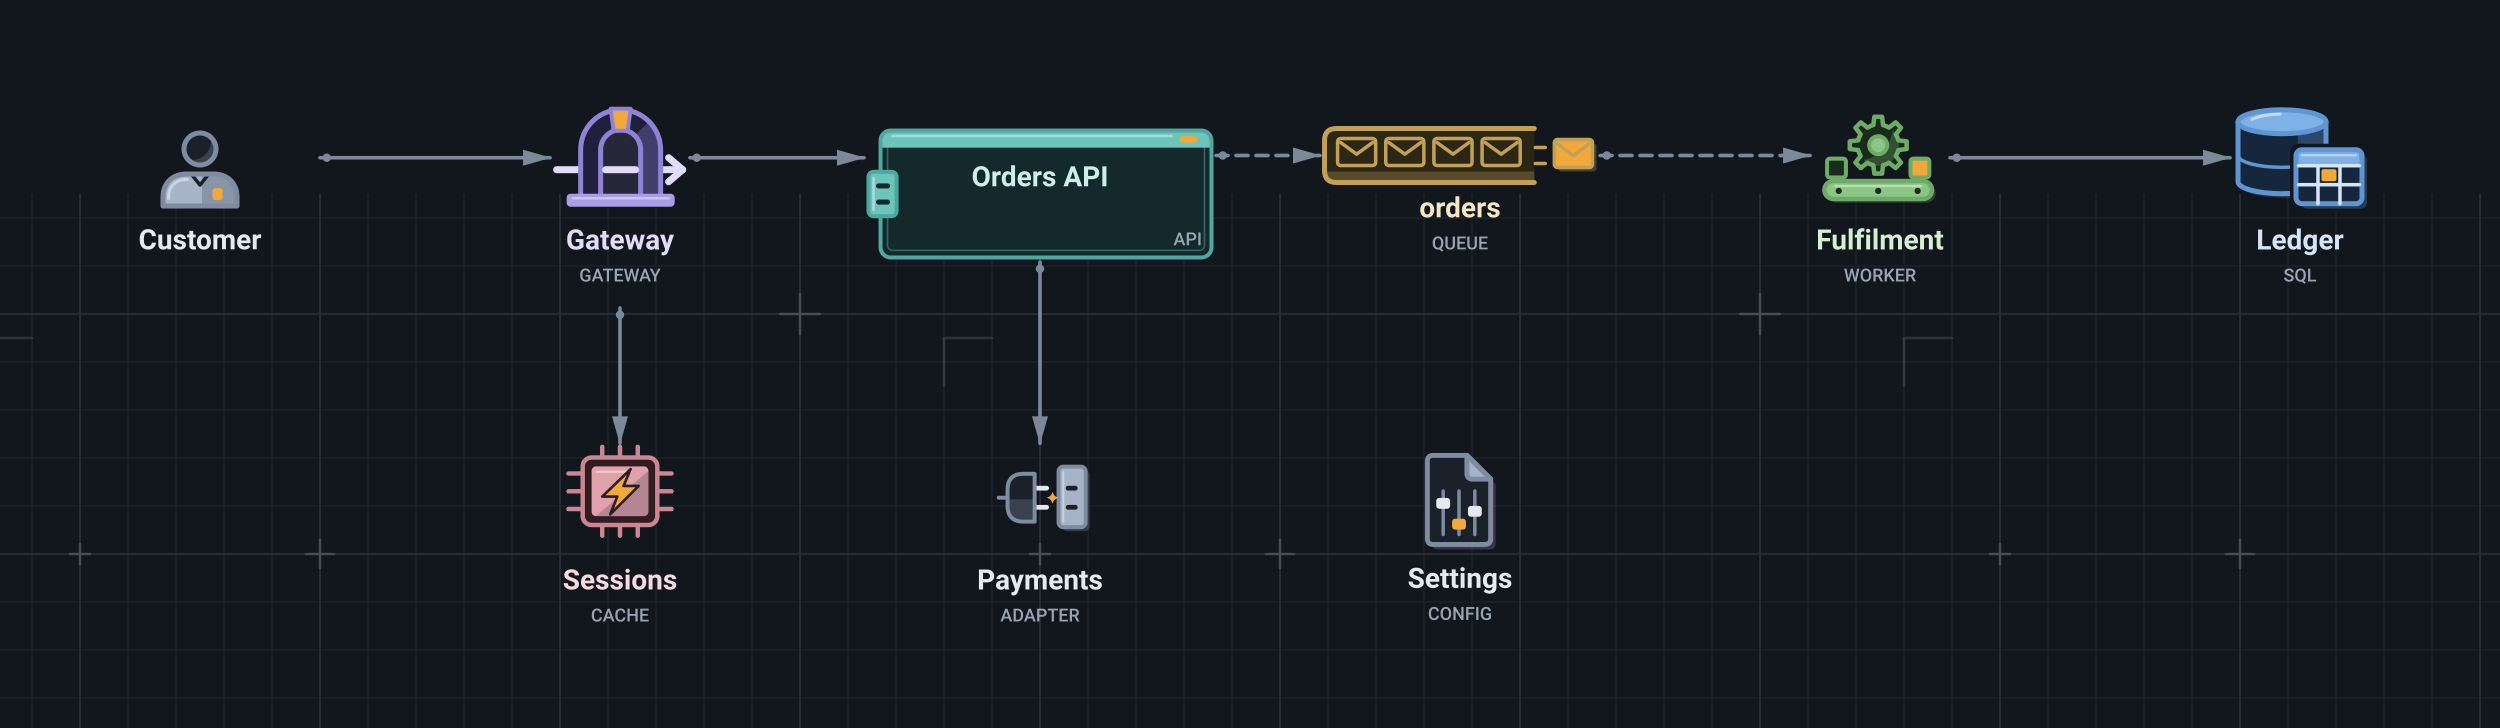
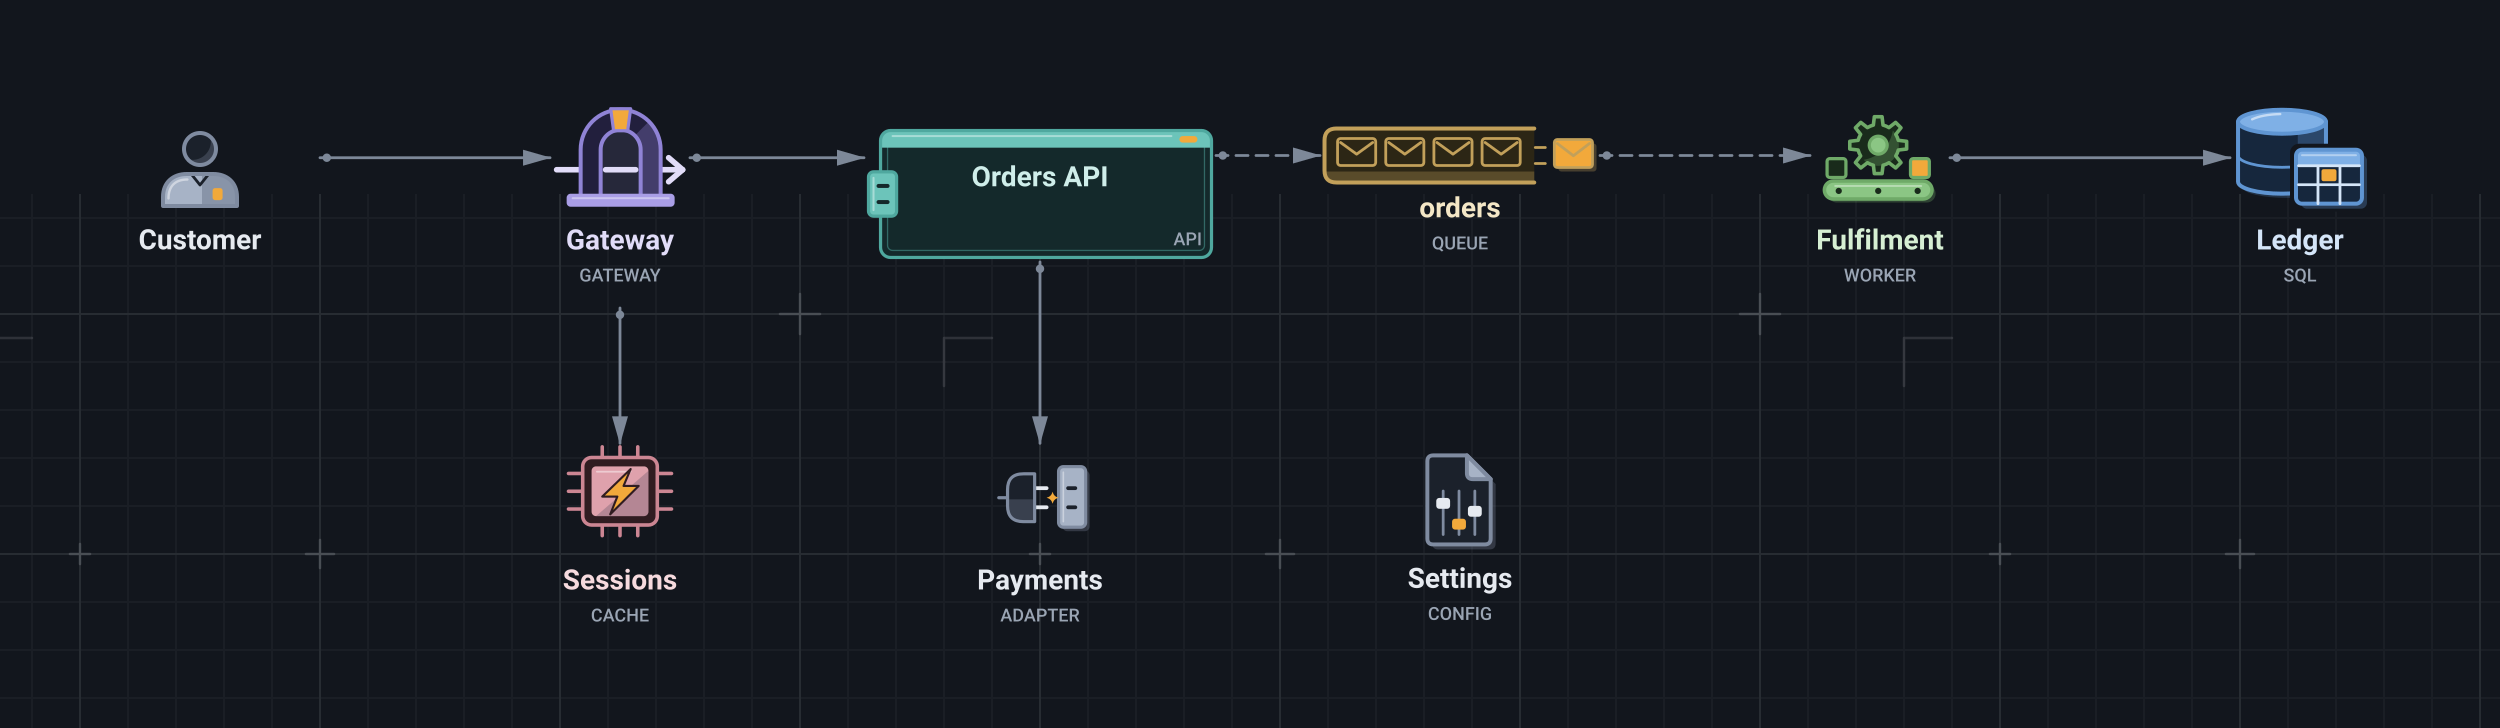
<svg xmlns="http://www.w3.org/2000/svg" width="1250" height="364" viewBox="0 0 1250 364">
  <defs>
    <filter id="export-pack-sample-dc-shadow" x="-25%" y="-30%" width="150%" height="170%">
      <feGaussianBlur in="SourceAlpha" stdDeviation="3" result="blur" />
      <feOffset in="blur" dx="0" dy="2" result="offset" />
      <feFlood flood-color="rgba(0, 0, 0, 0.45)" flood-opacity="1" result="color" />
      <feComposite in="color" in2="offset" operator="in" result="shadow" />
      <feMerge>
        <feMergeNode in="shadow" />
        <feMergeNode in="SourceGraphic" />
      </feMerge>
    </filter>
    <marker id="export-pack-sample-dc-arrow-7d8898" viewBox="-0.7 -0.7 15.4 9.4" refX="13.5" refY="4" markerWidth="15.4" markerHeight="9.4" markerUnits="userSpaceOnUse" orient="auto-start-reverse">
      <path d="M14 4 L0 0 L0 8 Z" fill="#7d8898" stroke-linejoin="round" stroke-linecap="round" />
    </marker>
    <marker id="export-pack-sample-dc-arrow-7d8898-open" viewBox="-0.7 -0.7 15.4 9.4" refX="13.5" refY="4" markerWidth="15.4" markerHeight="9.4" markerUnits="userSpaceOnUse" orient="auto-start-reverse">
      <path d="M0 0 L14 4 L0 8" fill="none" stroke="#7d8898" stroke-width="1.4" stroke-linejoin="round" stroke-linecap="round" />
    </marker>
    <marker id="export-pack-sample-dc-origin-7d8898" viewBox="-6 -2.6 6.5 5.2" refX="0" refY="0" markerWidth="6.5" markerHeight="5.2" markerUnits="userSpaceOnUse" orient="auto-start-reverse">
      <circle cx="-3.4" cy="0" r="2.1" fill="#7d8898" />
    </marker>
    <pattern id="export-pack-sample-dc-backdrop" x="100" y="97" width="480" height="480" patternUnits="userSpaceOnUse">
      <g opacity="1" stroke-linejoin="round">
        <path d="M12 0L12 480M0 12L480 12M36 0L36 480M0 36L480 36M60 0L60 480M0 60L480 60M84 0L84 480M0 84L480 84M108 0L108 480M0 108L480 108M132 0L132 480M0 132L480 132M156 0L156 480M0 156L480 156M180 0L180 480M0 180L480 180M204 0L204 480M0 204L480 204M228 0L228 480M0 228L480 228M252 0L252 480M0 252L480 252M276 0L276 480M0 276L480 276M300 0L300 480M0 300L480 300M324 0L324 480M0 324L480 324M348 0L348 480M0 348L480 348M372 0L372 480M0 372L480 372M396 0L396 480M0 396L480 396M420 0L420 480M0 420L480 420M444 0L444 480M0 444L480 444M468 0L468 480M0 468L480 468" fill="none" opacity="0.04" stroke="#e6eaf0" stroke-width="1" stroke-linecap="round" stroke-linejoin="round" />
        <path d="M60 0L60 480M0 60L480 60M180 0L180 480M0 180L480 180M300 0L300 480M0 300L480 300M420 0L420 480M0 420L480 420" fill="none" opacity="0.07" stroke="#e6eaf0" stroke-width="1" stroke-linecap="round" stroke-linejoin="round" />
        <path d="M53 180L67 180M60 173L60 187M290 60L310 60M300 50L300 70M414 300L426 300M420 294L420 306M171 420L189 420M180 411L180 429M415 180L425 180M420 175L420 185" fill="none" opacity="0.18" stroke="#e6eaf0" stroke-width="1.25" stroke-linecap="round" stroke-linejoin="round" />
        <path d="M292 300C292 304.42 295.58 308 300 308C304.42 308 308 304.42 308 300C308 295.58 304.42 292 300 292C295.58 292 292 295.58 292 300Z" fill="none" opacity="0.16" stroke="#e6eaf0" stroke-width="1.25" stroke-linecap="round" stroke-linejoin="round" />
        <path d="M286 300L314 300M300 286L300 314" fill="none" opacity="0.16" stroke="#e6eaf0" stroke-width="1.25" stroke-linecap="round" stroke-linejoin="round" />
        <path d="M84 300L156 300M84 295L84 305M156 295L156 305M372 96L372 72L396 72" fill="none" opacity="0.13" stroke="#e6eaf0" stroke-width="1.25" stroke-linecap="round" stroke-linejoin="round" />
      </g>
    </pattern>
  </defs>
  <rect x="0" y="0" width="1250" height="364" fill="#12161d" />
  <rect x="0" y="0" width="1250" height="364" fill="url(#export-pack-sample-dc-backdrop)" />
  <g transform="translate(100 97)">
-     <path d="M60 -18.136L80 -18.136L117.511 -18.136L155.023 -18.136L175.023 -18.136" fill="none" marker-end="url(#export-pack-sample-dc-arrow-7d8898)" marker-start="url(#export-pack-sample-dc-origin-7d8898)" stroke="#7d8898" stroke-width="1.8" stroke-linecap="round" stroke-linejoin="round" />
-     <path d="M244.977 -18.136L264.977 -18.136L288.489 -18.136L312 -18.136L332 -18.136" fill="none" marker-end="url(#export-pack-sample-dc-arrow-7d8898)" marker-start="url(#export-pack-sample-dc-origin-7d8898)" stroke="#7d8898" stroke-width="1.8" stroke-linecap="round" stroke-linejoin="round" />
-     <path d="M508 -19.25L528 -19.25L534 -19.25L540 -19.25L560 -19.25" fill="none" marker-end="url(#export-pack-sample-dc-arrow-7d8898)" marker-start="url(#export-pack-sample-dc-origin-7d8898)" stroke="#7d8898" stroke-width="1.8" stroke-dasharray="6 4" stroke-linecap="round" stroke-linejoin="round" />
-     <path d="M700 -19.25L720 -19.25L752.511 -19.25L785.023 -19.25L805.023 -19.25" fill="none" marker-end="url(#export-pack-sample-dc-arrow-7d8898)" marker-start="url(#export-pack-sample-dc-origin-7d8898)" stroke="#7d8898" stroke-width="1.8" stroke-dasharray="6 4" stroke-linecap="round" stroke-linejoin="round" />
-     <path d="M874.977 -18.136L894.977 -18.136L945 -18.136L995.023 -18.136L1015.023 -18.136" fill="none" marker-end="url(#export-pack-sample-dc-arrow-7d8898)" marker-start="url(#export-pack-sample-dc-origin-7d8898)" stroke="#7d8898" stroke-width="1.8" stroke-linecap="round" stroke-linejoin="round" />
-     <path d="M210 57L210 77L210 90.83L210 104.659L210 124.659" fill="none" marker-end="url(#export-pack-sample-dc-arrow-7d8898)" marker-start="url(#export-pack-sample-dc-origin-7d8898)" stroke="#7d8898" stroke-width="1.8" stroke-linecap="round" stroke-linejoin="round" />
-     <path d="M420 34L420 54L420 79.33L420 104.659L420 124.659" fill="none" marker-end="url(#export-pack-sample-dc-arrow-7d8898)" marker-start="url(#export-pack-sample-dc-origin-7d8898)" stroke="#7d8898" stroke-width="1.8" stroke-linecap="round" stroke-linejoin="round" />
+     <path d="M60 -18.136L80 -18.136L117.511 -18.136L155.023 -18.136L175.023 -18.136" fill="none" marker-end="url(#export-pack-sample-dc-arrow-7d8898)" marker-start="url(#export-pack-sample-dc-origin-7d8898)" stroke="#7d8898" stroke-width="1.4" stroke-linecap="round" stroke-linejoin="round" />
+     <path d="M244.977 -18.136L264.977 -18.136L288.489 -18.136L312 -18.136L332 -18.136" fill="none" marker-end="url(#export-pack-sample-dc-arrow-7d8898)" marker-start="url(#export-pack-sample-dc-origin-7d8898)" stroke="#7d8898" stroke-width="1.4" stroke-linecap="round" stroke-linejoin="round" />
+     <path d="M508 -19.25L528 -19.25L534 -19.25L540 -19.25L560 -19.25" fill="none" marker-end="url(#export-pack-sample-dc-arrow-7d8898)" marker-start="url(#export-pack-sample-dc-origin-7d8898)" stroke="#7d8898" stroke-width="1.4" stroke-dasharray="6 4" stroke-linecap="round" stroke-linejoin="round" />
+     <path d="M700 -19.25L720 -19.25L752.511 -19.25L785.023 -19.25L805.023 -19.25" fill="none" marker-end="url(#export-pack-sample-dc-arrow-7d8898)" marker-start="url(#export-pack-sample-dc-origin-7d8898)" stroke="#7d8898" stroke-width="1.4" stroke-dasharray="6 4" stroke-linecap="round" stroke-linejoin="round" />
+     <path d="M874.977 -18.136L894.977 -18.136L945 -18.136L995.023 -18.136L1015.023 -18.136" fill="none" marker-end="url(#export-pack-sample-dc-arrow-7d8898)" marker-start="url(#export-pack-sample-dc-origin-7d8898)" stroke="#7d8898" stroke-width="1.4" stroke-linecap="round" stroke-linejoin="round" />
+     <path d="M210 57L210 77L210 90.83L210 104.659L210 124.659" fill="none" marker-end="url(#export-pack-sample-dc-arrow-7d8898)" marker-start="url(#export-pack-sample-dc-origin-7d8898)" stroke="#7d8898" stroke-width="1.4" stroke-linecap="round" stroke-linejoin="round" />
+     <path d="M420 34L420 54L420 79.33L420 104.659L420 124.659" fill="none" marker-end="url(#export-pack-sample-dc-arrow-7d8898)" marker-start="url(#export-pack-sample-dc-origin-7d8898)" stroke="#7d8898" stroke-width="1.4" stroke-linecap="round" stroke-linejoin="round" />
    <g transform="translate(-60 -46)">
      <path d="M41.5 52L41.5 47.47C41.5 40.07 46.68 36 53.34 36L66.66 36C73.32 36 78.5 40.07 78.5 47.47L78.5 52Z" fill="#a7b3c6" stroke="none" />
      <path d="M61 36L66.66 36C73.32 36 78.5 40.07 78.5 47.47L78.5 52L61 52Z" fill="#0b1930" opacity="0.2" stroke="none" />
-       <path d="M44.25 48.2C44.25 42.3 47.4 38.75 53.7 38.75" fill="none" opacity="0.45" stroke="#ffffff" stroke-width="1.5" stroke-linecap="round" stroke-linejoin="round" />
-       <path d="M56 36.5L60 41.5L64 36.5" fill="none" stroke="#1b212b" stroke-width="1.75" stroke-linecap="round" stroke-linejoin="round" />
+       <path d="M44.25 48.2C44.25 42.3 47.4 38.75 53.7 38.75" fill="none" opacity="0.45" stroke="#ffffff" stroke-width="1.2" stroke-linecap="round" stroke-linejoin="round" />
+       <path d="M56 36.5L60 41.5L64 36.5" fill="none" stroke="#1b212b" stroke-width="1.4" stroke-linecap="round" stroke-linejoin="round" />
      <path d="M67.55 43.05L70.05 43.05C70.74 43.05 71.3 43.61 71.3 44.3L71.3 47.8C71.3 48.49 70.74 49.05 70.05 49.05L67.55 49.05C66.86 49.05 66.3 48.49 66.3 47.8L66.3 44.3C66.3 43.61 66.86 43.05 67.55 43.05Z" fill="#f2a93b" stroke="none" />
-       <path d="M41.5 52L41.5 47.47C41.5 40.07 46.68 36 53.34 36L66.66 36C73.32 36 78.5 40.07 78.5 47.47L78.5 52Z" fill="none" stroke="#7f8ba0" stroke-width="2.5" stroke-linecap="round" stroke-linejoin="round" />
+       <path d="M41.5 52L41.5 47.47C41.5 40.07 46.68 36 53.34 36L66.66 36C73.32 36 78.5 40.07 78.5 47.47L78.5 52Z" fill="none" stroke="#7f8ba0" stroke-width="2" stroke-linecap="round" stroke-linejoin="round" />
      <path d="M52 23.5C52 27.92 55.58 31.5 60 31.5C64.42 31.5 68 27.92 68 23.5C68 19.08 64.42 15.5 60 15.5C55.58 15.5 52 19.08 52 23.5Z" fill="#1b212b" stroke="none" />
      <path d="M65.3 18.2C68.05 21.16 67.97 25.76 65.11 28.62C62.26 31.47 57.66 31.56 54.7 28.8C57.64 29.32 60.65 28.37 62.76 26.26C64.87 24.15 65.82 21.14 65.3 18.2Z" fill="#7f8ba0" opacity="0.3" stroke="none" />
-       <path d="M52 23.5C52 27.92 55.58 31.5 60 31.5C64.42 31.5 68 27.92 68 23.5C68 19.08 64.42 15.5 60 15.5C55.58 15.5 52 19.08 52 23.5Z" fill="none" stroke="#7f8ba0" stroke-width="2.5" stroke-linecap="round" stroke-linejoin="round" />
+       <path d="M52 23.5C52 27.92 55.58 31.5 60 31.5C64.42 31.5 68 27.92 68 23.5C68 19.08 64.42 15.5 60 15.5C55.58 15.5 52 19.08 52 23.5Z" fill="none" stroke="#7f8ba0" stroke-width="2" stroke-linecap="round" stroke-linejoin="round" />
      <text x="60" y="73.65" fill="#e6eaf0" font-family="system-ui, -apple-system, &quot;Segoe UI&quot;, Roboto, &quot;Helvetica Neue&quot;, Arial, sans-serif" font-size="14" font-weight="600" text-anchor="middle" letter-spacing="0" textLength="63.34" lengthAdjust="spacingAndGlyphs" xml:space="preserve">Customer</text>
    </g>
    <g transform="translate(150 -57)">
-       <path d="M28.32 44.86L91.32 44.86" fill="none" stroke="#e1dcf8" stroke-width="3.5" stroke-linecap="round" stroke-linejoin="round" />
+       <path d="M28.32 44.86L91.32 44.86" fill="none" stroke="#e1dcf8" stroke-width="2.8" stroke-linecap="round" stroke-linejoin="round" />
      <path d="M50.32 58.86L50.32 34.86C50.32 29.34 54.8 24.86 60.32 24.86C65.85 24.86 70.32 29.34 70.32 34.86L70.32 58.86Z" fill="#12161d" stroke="none" />
      <path d="M50.32 58.86L50.32 34.86C50.32 29.34 54.8 24.86 60.32 24.86C65.85 24.86 70.32 29.34 70.32 34.86L70.32 58.86Z" fill="#9083d6" opacity="0.16" stroke="none" />
      <path d="M40.32 60.87L40.32 34.86C40.32 23.82 49.27 14.86 60.32 14.86C71.37 14.86 80.32 23.82 80.32 34.86L80.32 60.87L70.32 60.87L70.32 34.86C70.32 29.34 65.85 24.86 60.32 24.86C54.8 24.86 50.32 29.34 50.32 34.86L50.32 60.87Z" fill="#221f3d" stroke="none" />
      <path d="M70.32 60.87L70.32 34.86C70.31 32.21 69.25 29.68 67.37 27.81L74.47 20.71C78.22 24.47 80.33 29.56 80.32 34.86L80.32 60.87Z" fill="#9083d6" opacity="0.3" stroke="none" />
-       <path d="M40.32 60.87L40.32 34.86C40.32 23.82 49.27 14.86 60.32 14.86C71.37 14.86 80.32 23.82 80.32 34.86L80.32 60.87L70.32 60.87L70.32 34.86C70.32 29.34 65.85 24.86 60.32 24.86C54.8 24.86 50.32 29.34 50.32 34.86L50.32 60.87Z" fill="none" stroke="#9083d6" stroke-width="2.5" stroke-linecap="round" stroke-linejoin="round" />
-       <path d="M55.32 14.36L65.32 14.36L63.82 25.36L56.82 25.36Z" fill="#f2a93b" stroke="#9083d6" stroke-width="2" stroke-linecap="round" stroke-linejoin="round" />
-       <path d="M52.82 44.86L67.82 44.86" fill="none" stroke="#e1dcf8" stroke-width="3.5" stroke-linecap="round" stroke-linejoin="round" />
-       <path d="M84.32 38.86L91.32 44.86L84.32 50.86" fill="none" stroke="#e1dcf8" stroke-width="3.5" stroke-linecap="round" stroke-linejoin="round" />
+       <path d="M40.32 60.87L40.32 34.86C40.32 23.82 49.27 14.86 60.32 14.86C71.37 14.86 80.32 23.82 80.32 34.86L80.32 60.87L70.32 60.87L70.32 34.86C70.32 29.34 65.85 24.86 60.32 24.86C54.8 24.86 50.32 29.34 50.32 34.86L50.32 60.87Z" fill="none" stroke="#9083d6" stroke-width="2" stroke-linecap="round" stroke-linejoin="round" />
+       <path d="M55.32 14.36L65.32 14.36L63.82 25.36L56.82 25.36Z" fill="#f2a93b" stroke="#9083d6" stroke-width="1.6" stroke-linecap="round" stroke-linejoin="round" />
+       <path d="M52.82 44.86L67.82 44.86" fill="none" stroke="#e1dcf8" stroke-width="2.8" stroke-linecap="round" stroke-linejoin="round" />
+       <path d="M84.32 38.86L91.32 44.86L84.32 50.86" fill="none" stroke="#e1dcf8" stroke-width="2.8" stroke-linecap="round" stroke-linejoin="round" />
      <path d="M35.32 56.86L85.32 56.86C86.43 56.86 87.32 57.76 87.32 58.86L87.32 61.37C87.32 62.47 86.43 63.37 85.32 63.37L35.32 63.37C34.21 63.37 33.32 62.47 33.32 61.37L33.32 58.86C33.32 57.76 34.21 56.86 35.32 56.86Z" fill="#a99ee6" stroke="none" />
-       <path d="M36.32 59.11L84.32 59.11" fill="none" opacity="0.4" stroke="#ffffff" stroke-width="1.25" stroke-linecap="round" stroke-linejoin="round" />
+       <path d="M36.32 59.11L84.32 59.11" fill="none" opacity="0.4" stroke="#ffffff" stroke-width="1" stroke-linecap="round" stroke-linejoin="round" />
      <text x="60" y="84.72" fill="#e1dcf8" font-family="system-ui, -apple-system, &quot;Segoe UI&quot;, Roboto, &quot;Helvetica Neue&quot;, Arial, sans-serif" font-size="14" font-weight="600" text-anchor="middle" letter-spacing="0" textLength="58.39" lengthAdjust="spacingAndGlyphs" xml:space="preserve">Gateway</text>
      <text x="60" y="100.74" fill="#9aa5b4" font-family="system-ui, -apple-system, &quot;Segoe UI&quot;, Roboto, &quot;Helvetica Neue&quot;, Arial, sans-serif" font-size="9" font-weight="500" text-anchor="middle" letter-spacing="0" textLength="37.98" lengthAdjust="spacingAndGlyphs" xml:space="preserve">GATEWAY</text>
    </g>
    <g transform="translate(332 -34)">
      <path d="M13.29 2.26L168.73 2.26C171.5 2.26 173.75 4.52 173.75 7.3L173.75 60.7C173.75 63.48 171.5 65.74 168.73 65.74L13.29 65.74C10.52 65.74 8.27 63.48 8.27 60.7L8.27 7.3C8.27 4.52 10.52 2.26 13.29 2.26Z" fill="#14292b" stroke="none" />
-       <path d="M14.29 5.79L167.73 5.79C169.11 5.79 170.24 6.92 170.24 8.31L170.24 59.69C170.24 61.08 169.11 62.21 167.73 62.21L14.29 62.21C12.9 62.21 11.78 61.08 11.78 59.69L11.78 8.31C11.78 6.92 12.9 5.79 14.29 5.79Z" fill="none" opacity="0.5" stroke="#4fa89f" stroke-width="0.8" stroke-linecap="round" stroke-linejoin="round" />
+       <path d="M14.29 5.79L167.73 5.79C169.11 5.79 170.24 6.92 170.24 8.31L170.24 59.69C170.24 61.08 169.11 62.21 167.73 62.21L14.29 62.21C12.9 62.21 11.78 61.08 11.78 59.69L11.78 8.31C11.78 6.92 12.9 5.79 14.29 5.79Z" fill="none" opacity="0.5" stroke="#4fa89f" stroke-width="0.64" stroke-linecap="round" stroke-linejoin="round" />
      <path d="M8.27 10.83L8.27 7.3C8.27 3.94 9.94 2.26 13.29 2.26L168.73 2.26C172.08 2.26 173.75 3.94 173.75 7.3L173.75 10.83Z" fill="#6cc4ba" stroke="none" />
-       <path d="M14.29 5.03L153.69 5.03" fill="none" opacity="0.4" stroke="#ffffff" stroke-width="1.26" stroke-linecap="round" stroke-linejoin="round" />
+       <path d="M14.29 5.03L153.69 5.03" fill="none" opacity="0.4" stroke="#ffffff" stroke-width="1.01" stroke-linecap="round" stroke-linejoin="round" />
      <path d="M159.33 5.03L165.1 5.03C165.99 5.03 166.73 5.77 166.73 6.67L166.73 6.67C166.73 7.57 165.99 8.31 165.1 8.31L159.33 8.31C158.43 8.31 157.7 7.57 157.7 6.67L157.7 6.67C157.7 5.77 158.43 5.03 159.33 5.03Z" fill="#f2a93b" stroke="none" />
-       <path d="M13.29 2.26L168.73 2.26C171.5 2.26 173.75 4.52 173.75 7.3L173.75 60.7C173.75 63.48 171.5 65.74 168.73 65.74L13.29 65.74C10.52 65.74 8.27 63.48 8.27 60.7L8.27 7.3C8.27 4.52 10.52 2.26 13.29 2.26Z" fill="none" stroke="#4fa89f" stroke-width="2.01" stroke-linecap="round" stroke-linejoin="round" />
+       <path d="M13.29 2.26L168.73 2.26C171.5 2.26 173.75 4.52 173.75 7.3L173.75 60.7C173.75 63.48 171.5 65.74 168.73 65.74L13.29 65.74C10.52 65.74 8.27 63.48 8.27 60.7L8.27 7.3C8.27 4.52 10.52 2.26 13.29 2.26Z" fill="none" stroke="#4fa89f" stroke-width="1.61" stroke-linecap="round" stroke-linejoin="round" />
      <path d="M4.76 22.92L13.79 22.92C15.17 22.92 16.29 24.05 16.29 25.44L16.29 42.56C16.29 43.95 15.17 45.08 13.79 45.08L4.76 45.08C3.38 45.08 2.25 43.95 2.25 42.56L2.25 25.44C2.25 24.05 3.38 22.92 4.76 22.92Z" fill="#6cc4ba" stroke="none" />
-       <path d="M4.76 25.94L4.76 42.06" fill="none" opacity="0.4" stroke="#ffffff" stroke-width="1.26" stroke-linecap="round" stroke-linejoin="round" />
-       <path d="M4.76 22.92L13.79 22.92C15.17 22.92 16.29 24.05 16.29 25.44L16.29 42.56C16.29 43.95 15.17 45.08 13.79 45.08L4.76 45.08C3.38 45.08 2.25 43.95 2.25 42.56L2.25 25.44C2.25 24.05 3.38 22.92 4.76 22.92Z" fill="none" stroke="#4fa89f" stroke-width="2.01" stroke-linecap="round" stroke-linejoin="round" />
-       <path d="M7.27 29.97L11.78 29.97M7.27 38.03L11.78 38.03" fill="none" stroke="#14292b" stroke-width="2.51" stroke-linecap="round" stroke-linejoin="round" />
+       <path d="M4.76 25.94L4.76 42.06" fill="none" opacity="0.4" stroke="#ffffff" stroke-width="1.01" stroke-linecap="round" stroke-linejoin="round" />
+       <path d="M4.76 22.92L13.79 22.92C15.17 22.92 16.29 24.05 16.29 25.44L16.29 42.56C16.29 43.95 15.17 45.08 13.79 45.08L4.76 45.08C3.38 45.08 2.25 43.95 2.25 42.56L2.25 25.44C2.25 24.05 3.38 22.92 4.76 22.92Z" fill="none" stroke="#4fa89f" stroke-width="1.61" stroke-linecap="round" stroke-linejoin="round" />
+       <path d="M7.27 29.97L11.78 29.97M7.27 38.03L11.78 38.03" fill="none" stroke="#14292b" stroke-width="2.01" stroke-linecap="round" stroke-linejoin="round" />
      <text x="88" y="30.13" fill="#cfeeea" font-family="system-ui, -apple-system, &quot;Segoe UI&quot;, Roboto, &quot;Helvetica Neue&quot;, Arial, sans-serif" font-size="14" font-weight="600" text-anchor="middle" letter-spacing="0" textLength="66.98" lengthAdjust="spacingAndGlyphs" xml:space="preserve">Orders API</text>
      <text x="169" y="59.63" fill="#9aa5b4" font-family="system-ui, -apple-system, &quot;Segoe UI&quot;, Roboto, &quot;Helvetica Neue&quot;, Arial, sans-serif" font-size="9" font-weight="500" text-anchor="end" letter-spacing="0" textLength="12.96" lengthAdjust="spacingAndGlyphs" xml:space="preserve">API</text>
    </g>
    <g transform="translate(560 -36)">
      <path d="M107.13 3.25L8.28 3.25C4.26 3.25 2.26 5.25 2.26 9.25L2.26 24.25C2.26 28.25 4.26 30.25 8.28 30.25L107.13 30.25" fill="#2c2615" stroke="none" />
      <path d="M107.13 30.25L8.28 30.25C4.6 30.25 2.59 28.42 2.26 24.75L107.13 24.75Z" fill="#c2a05a" opacity="0.3" stroke="none" />
-       <path d="M107.13 3.25L8.28 3.25C4.26 3.25 2.26 5.25 2.26 9.25L2.26 24.25C2.26 28.25 4.26 30.25 8.28 30.25L107.13 30.25" fill="none" stroke="#c2a05a" stroke-width="2.5" stroke-linecap="round" stroke-linejoin="round" />
-       <path d="M10.28 8.25L26.34 8.25C27.18 8.25 27.85 8.92 27.85 9.75L27.85 20.25C27.85 21.08 27.18 21.75 26.34 21.75L10.28 21.75C9.45 21.75 8.78 21.08 8.78 20.25L8.78 9.75C8.78 8.92 9.45 8.25 10.28 8.25Z" fill="#2c2615" stroke="#c2a05a" stroke-width="1.75" stroke-linecap="round" stroke-linejoin="round" />
-       <path d="M10.28 10.25L18.31 16.08L26.34 10.25" fill="none" stroke="#c2a05a" stroke-width="1.75" stroke-linecap="round" stroke-linejoin="round" />
-       <path d="M34.37 8.25L50.43 8.25C51.26 8.25 51.93 8.92 51.93 9.75L51.93 20.25C51.93 21.08 51.26 21.75 50.43 21.75L34.37 21.75C33.54 21.75 32.87 21.08 32.87 20.25L32.87 9.75C32.87 8.92 33.54 8.25 34.37 8.25Z" fill="#2c2615" stroke="#c2a05a" stroke-width="1.75" stroke-linecap="round" stroke-linejoin="round" />
-       <path d="M34.37 10.25L42.4 16.08L50.43 10.25" fill="none" stroke="#c2a05a" stroke-width="1.75" stroke-linecap="round" stroke-linejoin="round" />
-       <path d="M58.46 8.25L74.52 8.25C75.35 8.25 76.02 8.92 76.02 9.75L76.02 20.25C76.02 21.08 75.35 21.75 74.52 21.75L58.46 21.75C57.63 21.75 56.95 21.08 56.95 20.25L56.95 9.75C56.95 8.92 57.63 8.25 58.46 8.25Z" fill="#2c2615" stroke="#c2a05a" stroke-width="1.75" stroke-linecap="round" stroke-linejoin="round" />
-       <path d="M58.46 10.25L66.49 16.08L74.52 10.25" fill="none" stroke="#c2a05a" stroke-width="1.75" stroke-linecap="round" stroke-linejoin="round" />
-       <path d="M82.55 8.25L98.6 8.25C99.44 8.25 100.11 8.92 100.11 9.75L100.11 20.25C100.11 21.08 99.44 21.75 98.6 21.75L82.55 21.75C81.71 21.75 81.04 21.08 81.04 20.25L81.04 9.75C81.04 8.92 81.71 8.25 82.55 8.25Z" fill="#2c2615" stroke="#c2a05a" stroke-width="1.75" stroke-linecap="round" stroke-linejoin="round" />
-       <path d="M82.55 10.25L90.57 16.08L98.6 10.25" fill="none" stroke="#c2a05a" stroke-width="1.75" stroke-linecap="round" stroke-linejoin="round" />
-       <path d="M107.64 12.75L112.65 12.75M107.64 20.75L112.65 20.75" fill="none" stroke="#c2a05a" stroke-width="1.75" stroke-linecap="round" stroke-linejoin="round" />
+       <path d="M107.13 3.25L8.28 3.25C4.26 3.25 2.26 5.25 2.26 9.25L2.26 24.25C2.26 28.25 4.26 30.25 8.28 30.25L107.13 30.25" fill="none" stroke="#c2a05a" stroke-width="2" stroke-linecap="round" stroke-linejoin="round" />
+       <path d="M10.28 8.25L26.34 8.25C27.18 8.25 27.85 8.92 27.85 9.75L27.85 20.25C27.85 21.08 27.18 21.75 26.34 21.75L10.28 21.75C9.45 21.75 8.78 21.08 8.78 20.25L8.78 9.75C8.78 8.92 9.45 8.25 10.28 8.25Z" fill="#2c2615" stroke="#c2a05a" stroke-width="1.4" stroke-linecap="round" stroke-linejoin="round" />
+       <path d="M10.28 10.25L18.31 16.08L26.34 10.25" fill="none" stroke="#c2a05a" stroke-width="1.4" stroke-linecap="round" stroke-linejoin="round" />
+       <path d="M34.37 8.25L50.43 8.25C51.26 8.25 51.93 8.92 51.93 9.75L51.93 20.25C51.93 21.08 51.26 21.75 50.43 21.75L34.37 21.75C33.54 21.75 32.87 21.08 32.87 20.25L32.87 9.75C32.87 8.92 33.54 8.25 34.37 8.25Z" fill="#2c2615" stroke="#c2a05a" stroke-width="1.4" stroke-linecap="round" stroke-linejoin="round" />
+       <path d="M34.37 10.25L42.4 16.08L50.43 10.25" fill="none" stroke="#c2a05a" stroke-width="1.4" stroke-linecap="round" stroke-linejoin="round" />
+       <path d="M58.46 8.25L74.52 8.25C75.35 8.25 76.02 8.92 76.02 9.75L76.02 20.25C76.02 21.08 75.35 21.75 74.52 21.75L58.46 21.75C57.63 21.75 56.95 21.08 56.95 20.25L56.95 9.75C56.95 8.92 57.63 8.25 58.46 8.25Z" fill="#2c2615" stroke="#c2a05a" stroke-width="1.4" stroke-linecap="round" stroke-linejoin="round" />
+       <path d="M58.46 10.25L66.49 16.08L74.52 10.25" fill="none" stroke="#c2a05a" stroke-width="1.4" stroke-linecap="round" stroke-linejoin="round" />
+       <path d="M82.55 8.25L98.6 8.25C99.44 8.25 100.11 8.92 100.11 9.75L100.11 20.25C100.11 21.08 99.44 21.75 98.6 21.75L82.55 21.75C81.71 21.75 81.04 21.08 81.04 20.25L81.04 9.75C81.04 8.92 81.71 8.25 82.55 8.25Z" fill="#2c2615" stroke="#c2a05a" stroke-width="1.4" stroke-linecap="round" stroke-linejoin="round" />
+       <path d="M82.55 10.25L90.57 16.08L98.6 10.25" fill="none" stroke="#c2a05a" stroke-width="1.4" stroke-linecap="round" stroke-linejoin="round" />
+       <path d="M107.64 12.75L112.65 12.75M107.64 20.75L112.65 20.75" fill="none" stroke="#c2a05a" stroke-width="1.4" stroke-linecap="round" stroke-linejoin="round" />
      <path d="M120.68 10.75L136.74 10.75C137.57 10.75 138.25 11.42 138.25 12.25L138.25 23.25C138.25 24.08 137.57 24.75 136.74 24.75L120.68 24.75C119.85 24.75 119.18 24.08 119.18 23.25L119.18 12.25C119.18 11.42 119.85 10.75 120.68 10.75Z" fill="#c2a05a" opacity="0.3" stroke="none" />
-       <path d="M118.68 8.75L134.73 8.75C135.57 8.75 136.24 9.42 136.24 10.25L136.24 21.25C136.24 22.08 135.57 22.75 134.73 22.75L118.68 22.75C117.84 22.75 117.17 22.08 117.17 21.25L117.17 10.25C117.17 9.42 117.84 8.75 118.68 8.75Z" fill="#f2a93b" stroke="#c2a05a" stroke-width="1.75" stroke-linecap="round" stroke-linejoin="round" />
-       <path d="M118.68 10.75L126.7 16.87L134.73 10.75" fill="none" stroke="#c2a05a" stroke-width="1.75" stroke-linecap="round" stroke-linejoin="round" />
+       <path d="M118.68 8.75L134.73 8.75C135.57 8.75 136.24 9.42 136.24 10.25L136.24 21.25C136.24 22.08 135.57 22.75 134.73 22.75L118.68 22.75C117.84 22.75 117.17 22.08 117.17 21.25L117.17 10.25C117.17 9.42 117.84 8.75 118.68 8.75Z" fill="#f2a93b" stroke="#c2a05a" stroke-width="1.4" stroke-linecap="round" stroke-linejoin="round" />
+       <path d="M118.68 10.75L126.7 16.87L134.73 10.75" fill="none" stroke="#c2a05a" stroke-width="1.4" stroke-linecap="round" stroke-linejoin="round" />
      <text x="70" y="47.65" fill="#f4e7c6" font-family="system-ui, -apple-system, &quot;Segoe UI&quot;, Roboto, &quot;Helvetica Neue&quot;, Arial, sans-serif" font-size="14" font-weight="600" text-anchor="middle" letter-spacing="0" textLength="41.93" lengthAdjust="spacingAndGlyphs" xml:space="preserve">orders</text>
      <text x="70" y="63.68" fill="#9aa5b4" font-family="system-ui, -apple-system, &quot;Segoe UI&quot;, Roboto, &quot;Helvetica Neue&quot;, Arial, sans-serif" font-size="9" font-weight="500" text-anchor="middle" letter-spacing="0" textLength="24.75" lengthAdjust="spacingAndGlyphs" xml:space="preserve">QUEUE</text>
    </g>
    <g transform="translate(780 -57)">
      <path d="M38.48 52.32L83.32 52.32C85.79 52.32 87.8 54.33 87.8 56.8L87.8 56.8C87.8 59.28 85.79 61.28 83.32 61.28L38.48 61.28C36 61.28 33.99 59.28 33.99 56.8L33.99 56.8C33.99 54.33 36 52.32 38.48 52.32Z" fill="#6faa68" opacity="0.3" stroke="none" />
-       <path d="M34.89 39.31L41.61 39.31C42.36 39.31 42.96 39.91 42.96 40.66L42.96 47.38C42.96 48.13 42.36 48.73 41.61 48.73L34.89 48.73C34.14 48.73 33.54 48.13 33.54 47.38L33.54 40.66C33.54 39.91 34.14 39.31 34.89 39.31Z" fill="#192b1b" stroke="#6faa68" stroke-width="2.02" stroke-linecap="round" stroke-linejoin="round" />
-       <path d="M76.59 39.31L83.32 39.31C84.06 39.31 84.66 39.91 84.66 40.66L84.66 47.38C84.66 48.13 84.06 48.73 83.32 48.73L76.59 48.73C75.85 48.73 75.25 48.13 75.25 47.38L75.25 40.66C75.25 39.91 75.85 39.31 76.59 39.31Z" fill="#f2a93b" stroke="#6faa68" stroke-width="2.02" stroke-linecap="round" stroke-linejoin="round" />
+       <path d="M34.89 39.31L41.61 39.31C42.36 39.31 42.96 39.91 42.96 40.66L42.96 47.38C42.96 48.13 42.36 48.73 41.61 48.73L34.89 48.73C34.14 48.73 33.54 48.13 33.54 47.38L33.54 40.66C33.54 39.91 34.14 39.31 34.89 39.31Z" fill="#192b1b" stroke="#6faa68" stroke-width="1.62" stroke-linecap="round" stroke-linejoin="round" />
+       <path d="M76.59 39.31L83.32 39.31C84.06 39.31 84.66 39.91 84.66 40.66L84.66 47.38C84.66 48.13 84.06 48.73 83.32 48.73L76.59 48.73C75.85 48.73 75.25 48.13 75.25 47.38L75.25 40.66C75.25 39.91 75.85 39.31 76.59 39.31Z" fill="#f2a93b" stroke="#6faa68" stroke-width="1.62" stroke-linecap="round" stroke-linejoin="round" />
      <path d="M56.68 22.54L57.17 18.37L61.03 18.37L61.52 22.54C62.57 22.8 63.57 23.23 64.48 23.8L67.8 21.2L70.49 23.89L67.89 27.2C68.46 28.12 68.89 29.12 69.15 30.16L73.32 30.66L73.32 34.51L69.15 35.01C68.89 36.05 68.46 37.05 67.89 37.97L70.49 41.29L67.8 43.98L64.48 41.37C63.57 41.94 62.57 42.37 61.52 42.63L61.03 46.8L57.17 46.8L56.68 42.63C55.64 42.37 54.64 41.94 53.72 41.37L50.4 43.98L47.71 41.29L50.31 37.97C49.74 37.05 49.32 36.05 49.06 35.01L44.89 34.51L44.89 30.66L49.06 30.16C49.32 29.12 49.74 28.12 50.31 27.2L47.71 23.89L50.4 21.2L53.72 23.8C54.64 23.23 55.64 22.8 56.68 22.54Z" fill="#192b1b" stroke="none" />
      <path d="M66.41 25.28C70.45 29.31 70.45 35.86 66.41 39.9C62.38 43.93 55.83 43.93 51.79 39.9C59.33 38.72 65.24 32.81 66.41 25.28Z" fill="#6faa68" opacity="0.3" stroke="none" />
-       <path d="M56.68 22.54L57.17 18.37L61.03 18.37L61.52 22.54C62.57 22.8 63.57 23.23 64.48 23.8L67.8 21.2L70.49 23.89L67.89 27.2C68.46 28.12 68.89 29.12 69.15 30.16L73.32 30.66L73.32 34.51L69.15 35.01C68.89 36.05 68.46 37.05 67.89 37.97L70.49 41.29L67.8 43.98L64.48 41.37C63.57 41.94 62.57 42.37 61.52 42.63L61.03 46.8L57.17 46.8L56.68 42.63C55.64 42.37 54.64 41.94 53.72 41.37L50.4 43.98L47.71 41.29L50.31 37.97C49.74 37.05 49.32 36.05 49.06 35.01L44.89 34.51L44.89 30.66L49.06 30.16C49.32 29.12 49.74 28.12 50.31 27.2L47.71 23.89L50.4 21.2L53.72 23.8C54.64 23.23 55.64 22.8 56.68 22.54Z" fill="none" stroke="#6faa68" stroke-width="2.24" stroke-linecap="round" stroke-linejoin="round" />
-       <path d="M54.62 32.59C54.62 35.06 56.63 37.07 59.1 37.07C61.58 37.07 63.59 35.06 63.59 32.59C63.59 30.11 61.58 28.1 59.1 28.1C56.63 28.1 54.62 30.11 54.62 32.59Z" fill="#8bc684" stroke="#6faa68" stroke-width="2.02" stroke-linecap="round" stroke-linejoin="round" />
+       <path d="M56.68 22.54L57.17 18.37L61.03 18.37L61.52 22.54C62.57 22.8 63.57 23.23 64.48 23.8L67.8 21.2L70.49 23.89L67.89 27.2C68.46 28.12 68.89 29.12 69.15 30.16L73.32 30.66L73.32 34.51L69.15 35.01C68.89 36.05 68.46 37.05 67.89 37.97L70.49 41.29L67.8 43.98L64.48 41.37C63.57 41.94 62.57 42.37 61.52 42.63L61.03 46.8L57.17 46.8L56.68 42.63C55.64 42.37 54.64 41.94 53.72 41.37L50.4 43.98L47.71 41.29L50.31 37.97C49.74 37.05 49.32 36.05 49.06 35.01L44.89 34.51L44.89 30.66L49.06 30.16C49.32 29.12 49.74 28.12 50.31 27.2L47.71 23.89L50.4 21.2L53.72 23.8C54.64 23.23 55.64 22.8 56.68 22.54Z" fill="none" stroke="#6faa68" stroke-width="1.79" stroke-linecap="round" stroke-linejoin="round" />
+       <path d="M54.62 32.59C54.62 35.06 56.63 37.07 59.1 37.07C61.58 37.07 63.59 35.06 63.59 32.59C63.59 30.11 61.58 28.1 59.1 28.1C56.63 28.1 54.62 30.11 54.62 32.59Z" fill="#8bc684" stroke="#6faa68" stroke-width="1.62" stroke-linecap="round" stroke-linejoin="round" />
      <path d="M36.68 50.52L81.52 50.52C84 50.52 86.01 52.53 86.01 55.01L86.01 55.01C86.01 57.48 84 59.49 81.52 59.49L36.68 59.49C34.21 59.49 32.2 57.48 32.2 55.01L32.2 55.01C32.2 52.53 34.21 50.52 36.68 50.52Z" fill="#8bc684" stroke="none" />
-       <path d="M37.58 52.99L80.63 52.99" fill="none" opacity="0.4" stroke="#ffffff" stroke-width="1.12" stroke-linecap="round" stroke-linejoin="round" />
-       <path d="M36.68 50.52L81.52 50.52C84 50.52 86.01 52.53 86.01 55.01L86.01 55.01C86.01 57.48 84 59.49 81.52 59.49L36.68 59.49C34.21 59.49 32.2 57.48 32.2 55.01L32.2 55.01C32.2 52.53 34.21 50.52 36.68 50.52Z" fill="none" stroke="#6faa68" stroke-width="2.24" stroke-linecap="round" stroke-linejoin="round" />
+       <path d="M37.58 52.99L80.63 52.99" fill="none" opacity="0.4" stroke="#ffffff" stroke-width="0.9" stroke-linecap="round" stroke-linejoin="round" />
+       <path d="M36.68 50.52L81.52 50.52C84 50.52 86.01 52.53 86.01 55.01L86.01 55.01C86.01 57.48 84 59.49 81.52 59.49L36.68 59.49C34.21 59.49 32.2 57.48 32.2 55.01L32.2 55.01C32.2 52.53 34.21 50.52 36.68 50.52Z" fill="none" stroke="#6faa68" stroke-width="1.79" stroke-linecap="round" stroke-linejoin="round" />
      <path d="M37.8 55.46C37.8 56.32 38.51 57.02 39.37 57.02C40.24 57.02 40.94 56.32 40.94 55.46C40.94 54.59 40.24 53.89 39.37 53.89C38.51 53.89 37.8 54.59 37.8 55.46ZM57.53 55.46C57.53 56.32 58.24 57.02 59.1 57.02C59.97 57.02 60.67 56.32 60.67 55.46C60.67 54.59 59.97 53.89 59.1 53.89C58.24 53.89 57.53 54.59 57.53 55.46ZM77.26 55.46C77.26 56.32 77.97 57.02 78.83 57.02C79.7 57.02 80.4 56.32 80.4 55.46C80.4 54.59 79.7 53.89 78.83 53.89C77.97 53.89 77.26 54.59 77.26 55.46Z" fill="#192b1b" stroke="none" />
      <text x="60" y="84.72" fill="#d6efd3" font-family="system-ui, -apple-system, &quot;Segoe UI&quot;, Roboto, &quot;Helvetica Neue&quot;, Arial, sans-serif" font-size="14" font-weight="600" text-anchor="middle" letter-spacing="0" textLength="70.18" lengthAdjust="spacingAndGlyphs" xml:space="preserve">Fulfilment</text>
      <text x="60" y="100.74" fill="#9aa5b4" font-family="system-ui, -apple-system, &quot;Segoe UI&quot;, Roboto, &quot;Helvetica Neue&quot;, Arial, sans-serif" font-size="9" font-weight="500" text-anchor="middle" letter-spacing="0" textLength="33.03" lengthAdjust="spacingAndGlyphs" xml:space="preserve">WORKER</text>
    </g>
    <g transform="translate(990 -57)">
      <path d="M31.52 53.85C31.52 56.67 41.36 58.95 53.5 58.95C65.65 58.95 75.49 56.67 75.49 53.85C75.49 51.04 65.65 48.76 53.5 48.76C41.36 48.76 31.52 51.04 31.52 53.85Z" fill="#5f95d2" opacity="0.22" stroke="none" />
      <path d="M29.02 20.88L29.02 50.86C29.02 54.17 38.86 56.85 51.01 56.85C63.15 56.85 72.99 54.17 72.99 50.86L72.99 20.88Z" fill="#16273d" stroke="none" />
      <path d="M58.9 20.88L58.9 56.45C67.39 55.56 72.99 53.33 72.99 50.86L72.99 20.88Z" fill="#5f95d2" opacity="0.3" stroke="none" />
-       <path d="M29.02 37.66C29.02 40.98 38.86 43.66 51.01 43.66C63.15 43.66 72.99 40.98 72.99 37.66" fill="none" stroke="#5f95d2" stroke-width="1.75" stroke-linecap="round" stroke-linejoin="round" />
-       <path d="M29.02 20.88L29.02 50.86C29.02 54.17 38.86 56.85 51.01 56.85C63.15 56.85 72.99 54.17 72.99 50.86L72.99 20.88Z" fill="none" stroke="#5f95d2" stroke-width="2.5" stroke-linecap="round" stroke-linejoin="round" />
-       <path d="M29.02 20.88C29.02 24.19 38.86 26.87 51.01 26.87C63.15 26.87 72.99 24.19 72.99 20.88C72.99 17.56 63.15 14.88 51.01 14.88C38.86 14.88 29.02 17.56 29.02 20.88Z" fill="#7fb0e6" stroke="#5f95d2" stroke-width="2.5" stroke-linecap="round" stroke-linejoin="round" />
-       <path d="M36.07 19.68C39.43 18.08 44.11 17.19 50.11 17.03" fill="none" opacity="0.55" stroke="#ffffff" stroke-width="1.5" stroke-linecap="round" stroke-linejoin="round" />
+       <path d="M29.02 37.66C29.02 40.98 38.86 43.66 51.01 43.66C63.15 43.66 72.99 40.98 72.99 37.66" fill="none" stroke="#5f95d2" stroke-width="1.4" stroke-linecap="round" stroke-linejoin="round" />
+       <path d="M29.02 20.88L29.02 50.86C29.02 54.17 38.86 56.85 51.01 56.85C63.15 56.85 72.99 54.17 72.99 50.86L72.99 20.88Z" fill="none" stroke="#5f95d2" stroke-width="2" stroke-linecap="round" stroke-linejoin="round" />
+       <path d="M29.02 20.88C29.02 24.19 38.86 26.87 51.01 26.87C63.15 26.87 72.99 24.19 72.99 20.88C72.99 17.56 63.15 14.88 51.01 14.88C38.86 14.88 29.02 17.56 29.02 20.88Z" fill="#7fb0e6" stroke="#5f95d2" stroke-width="2" stroke-linecap="round" stroke-linejoin="round" />
+       <path d="M36.07 19.68C39.43 18.08 44.11 17.19 50.11 17.03" fill="none" opacity="0.55" stroke="#ffffff" stroke-width="1.2" stroke-linecap="round" stroke-linejoin="round" />
      <path d="M59.5 31.87L90.48 31.87C92.96 31.87 94.98 33.88 94.98 36.37L94.98 61.35C94.98 63.83 92.96 65.85 90.48 65.85L59.5 65.85C57.02 65.85 55 63.83 55 61.35L55 36.37C55 33.88 57.02 31.87 59.5 31.87Z" fill="#12161d" stroke="none" />
      <path d="M63.5 37.36L90.48 37.36C92.13 37.36 93.48 38.71 93.48 40.36L93.48 61.35C93.48 63 92.13 64.35 90.48 64.35L63.5 64.35C61.84 64.35 60.5 63 60.5 61.35L60.5 40.36C60.5 38.71 61.84 37.36 63.5 37.36Z" fill="#5f95d2" opacity="0.3" stroke="none" />
      <path d="M61 34.87L87.98 34.87C89.64 34.87 90.98 36.21 90.98 37.86L90.98 58.85C90.98 60.5 89.64 61.85 87.98 61.85L61 61.85C59.35 61.85 58 60.5 58 58.85L58 37.86C58 36.21 59.35 34.87 61 34.87Z" fill="#16273d" stroke="none" />
      <path d="M58 42.86L58 37.86C58 35.87 59 34.87 61 34.87L87.98 34.87C89.98 34.87 90.98 35.87 90.98 37.86L90.98 42.86Z" fill="#7fb0e6" stroke="none" />
-       <path d="M61 37.61L87.98 37.61" fill="none" opacity="0.4" stroke="#ffffff" stroke-width="1.25" stroke-linecap="round" stroke-linejoin="round" />
-       <path d="M61 34.87L87.98 34.87C89.64 34.87 90.98 36.21 90.98 37.86L90.98 58.85C90.98 60.5 89.64 61.85 87.98 61.85L61 61.85C59.35 61.85 58 60.5 58 58.85L58 37.86C58 36.21 59.35 34.87 61 34.87Z" fill="none" stroke="#5f95d2" stroke-width="2.5" stroke-linecap="round" stroke-linejoin="round" />
-       <path d="M59.25 42.86L89.73 42.86M59.25 52.35L89.73 52.35M68.99 42.86L68.99 61.85M79.99 42.86L79.99 61.85" fill="none" stroke="#d4e5f8" stroke-width="1.75" stroke-linecap="round" stroke-linejoin="round" />
+       <path d="M61 37.61L87.98 37.61" fill="none" opacity="0.4" stroke="#ffffff" stroke-width="1" stroke-linecap="round" stroke-linejoin="round" />
+       <path d="M61 34.87L87.98 34.87C89.64 34.87 90.98 36.21 90.98 37.86L90.98 58.85C90.98 60.5 89.64 61.85 87.98 61.85L61 61.85C59.35 61.85 58 60.5 58 58.85L58 37.86C58 36.21 59.35 34.87 61 34.87Z" fill="none" stroke="#5f95d2" stroke-width="2" stroke-linecap="round" stroke-linejoin="round" />
+       <path d="M59.25 42.86L89.73 42.86M59.25 52.35L89.73 52.35M68.99 42.86L68.99 61.85M79.99 42.86L79.99 61.85" fill="none" stroke="#d4e5f8" stroke-width="1.4" stroke-linecap="round" stroke-linejoin="round" />
      <path d="M71.74 44.61L77.24 44.61C77.79 44.61 78.24 45.06 78.24 45.61L78.24 49.61C78.24 50.16 77.79 50.61 77.24 50.61L71.74 50.61C71.19 50.61 70.74 50.16 70.74 49.61L70.74 45.61C70.74 45.06 71.19 44.61 71.74 44.61Z" fill="#f2a93b" stroke="none" />
      <text x="60" y="84.72" fill="#d4e5f8" font-family="system-ui, -apple-system, &quot;Segoe UI&quot;, Roboto, &quot;Helvetica Neue&quot;, Arial, sans-serif" font-size="14" font-weight="600" text-anchor="middle" letter-spacing="0" textLength="44.99" lengthAdjust="spacingAndGlyphs" xml:space="preserve">Ledger</text>
      <text x="60" y="100.74" fill="#9aa5b4" font-family="system-ui, -apple-system, &quot;Segoe UI&quot;, Roboto, &quot;Helvetica Neue&quot;, Arial, sans-serif" font-size="9" font-weight="500" text-anchor="middle" letter-spacing="0" textLength="14.85" lengthAdjust="spacingAndGlyphs" xml:space="preserve">SQL</text>
    </g>
    <g transform="translate(150 113)">
-       <path d="M34.24 26.74L41.35 26.74M34.24 35.63L41.35 35.63M34.24 44.51L41.35 44.51M78.65 26.74L85.76 26.74M78.65 35.63L85.76 35.63M78.65 44.51L85.76 44.51M51.12 13.42L51.12 18.75M60 13.42L60 18.75M68.88 13.42L68.88 18.75M51.12 52.5L51.12 57.83M60 52.5L60 57.83M68.88 52.5L68.88 57.83" fill="none" stroke="#cc8693" stroke-width="2.22" stroke-linecap="round" stroke-linejoin="round" />
-       <path d="M45.79 18.75L74.21 18.75C76.66 18.75 78.65 20.74 78.65 23.19L78.65 48.06C78.65 50.51 76.66 52.5 74.21 52.5L45.79 52.5C43.34 52.5 41.35 50.51 41.35 48.06L41.35 23.19C41.35 20.74 43.34 18.75 45.79 18.75Z" fill="#301c21" stroke="#cc8693" stroke-width="2.22" stroke-linecap="round" stroke-linejoin="round" />
+       <path d="M34.24 26.74L41.35 26.74M34.24 35.63L41.35 35.63M34.24 44.51L41.35 44.51M78.65 26.74L85.76 26.74M78.65 35.63L85.76 35.63M78.65 44.51L85.76 44.51M51.12 13.42L51.12 18.75M60 13.42L60 18.75M68.88 13.42L68.88 18.75M51.12 52.5L51.12 57.83M60 52.5L60 57.83M68.88 52.5L68.88 57.83" fill="none" stroke="#cc8693" stroke-width="1.78" stroke-linecap="round" stroke-linejoin="round" />
+       <path d="M45.79 18.75L74.21 18.75C76.66 18.75 78.65 20.74 78.65 23.19L78.65 48.06C78.65 50.51 76.66 52.5 74.21 52.5L45.79 52.5C43.34 52.5 41.35 50.51 41.35 48.06L41.35 23.19C41.35 20.74 43.34 18.75 45.79 18.75Z" fill="#301c21" stroke="#cc8693" stroke-width="1.78" stroke-linecap="round" stroke-linejoin="round" />
      <path d="M48.01 23.19L71.99 23.19C73.22 23.19 74.21 24.18 74.21 25.41L74.21 45.84C74.21 47.07 73.22 48.06 71.99 48.06L48.01 48.06C46.78 48.06 45.79 47.07 45.79 45.84L45.79 25.41C45.79 24.18 46.78 23.19 48.01 23.19Z" fill="#dfa1ac" stroke="none" />
      <path d="M74.21 25.41L74.21 45.84C74.21 47.32 73.47 48.06 71.99 48.06L48.01 48.06Z" fill="#0b1930" opacity="0.2" stroke="none" />
-       <path d="M48.45 25.85L65.33 25.85" fill="none" opacity="0.45" stroke="#ffffff" stroke-width="1.11" stroke-linecap="round" stroke-linejoin="round" />
-       <path d="M65.33 24.52L51.12 38.29L58.67 38.29L55.11 47.17L69.33 32.96L61.78 32.96Z" fill="#f2a93b" stroke="#301c21" stroke-width="1.33" stroke-linecap="round" stroke-linejoin="round" />
+       <path d="M48.45 25.85L65.33 25.85" fill="none" opacity="0.45" stroke="#ffffff" stroke-width="0.89" stroke-linecap="round" stroke-linejoin="round" />
+       <path d="M65.33 24.52L51.12 38.29L58.67 38.29L55.11 47.17L69.33 32.96L61.78 32.96Z" fill="#f2a93b" stroke="#301c21" stroke-width="1.06" stroke-linecap="round" stroke-linejoin="round" />
      <text x="60" y="84.72" fill="#f6dade" font-family="system-ui, -apple-system, &quot;Segoe UI&quot;, Roboto, &quot;Helvetica Neue&quot;, Arial, sans-serif" font-size="14" font-weight="600" text-anchor="middle" letter-spacing="0" textLength="61.01" lengthAdjust="spacingAndGlyphs" xml:space="preserve">Sessions</text>
      <text x="60" y="100.74" fill="#9aa5b4" font-family="system-ui, -apple-system, &quot;Segoe UI&quot;, Roboto, &quot;Helvetica Neue&quot;, Arial, sans-serif" font-size="9" font-weight="500" text-anchor="middle" letter-spacing="0" textLength="24.75" lengthAdjust="spacingAndGlyphs" xml:space="preserve">CACHE</text>
    </g>
    <g transform="translate(360 113)">
-       <path d="M39.38 38.86L43.77 38.86" fill="none" stroke="#7f8ba0" stroke-width="1.99" stroke-linecap="round" stroke-linejoin="round" />
-       <path d="M57.32 34.08L63.3 34.08M57.32 43.65L63.3 43.65" fill="none" stroke="#e6eaf0" stroke-width="2.39" stroke-linecap="round" stroke-linejoin="round" />
+       <path d="M39.38 38.86L43.77 38.86" fill="none" stroke="#7f8ba0" stroke-width="1.59" stroke-linecap="round" stroke-linejoin="round" />
+       <path d="M57.32 34.08L63.3 34.08M57.32 43.65L63.3 43.65" fill="none" stroke="#e6eaf0" stroke-width="1.91" stroke-linecap="round" stroke-linejoin="round" />
      <path d="M57.32 26.91L51.74 26.91C46.43 26.91 43.77 29.56 43.77 34.88L43.77 42.85C43.77 48.16 46.43 50.82 51.74 50.82L57.32 50.82Z" fill="#1b212b" stroke="none" />
      <path d="M43.77 39.66L43.77 42.85C43.77 48.16 46.43 50.82 51.74 50.82L57.32 50.82L57.32 39.66Z" fill="#7f8ba0" opacity="0.3" stroke="none" />
-       <path d="M57.32 26.91L51.74 26.91C46.43 26.91 43.77 29.56 43.77 34.88L43.77 42.85C43.77 48.16 46.43 50.82 51.74 50.82L57.32 50.82Z" fill="none" stroke="#7f8ba0" stroke-width="1.99" stroke-linecap="round" stroke-linejoin="round" />
+       <path d="M57.32 26.91L51.74 26.91C46.43 26.91 43.77 29.56 43.77 34.88L43.77 42.85C43.77 48.16 46.43 50.82 51.74 50.82L57.32 50.82Z" fill="none" stroke="#7f8ba0" stroke-width="1.59" stroke-linecap="round" stroke-linejoin="round" />
      <path d="M73.66 25.31L82.43 25.31C83.75 25.31 84.83 26.38 84.83 27.7L84.83 53.21C84.83 54.53 83.75 55.6 82.43 55.6L73.66 55.6C72.35 55.6 71.27 54.53 71.27 53.21L71.27 27.7C71.27 26.38 72.35 25.31 73.66 25.31Z" fill="#7f8ba0" opacity="0.3" stroke="none" />
      <path d="M71.67 23.32L80.44 23.32C81.76 23.32 82.83 24.39 82.83 25.71L82.83 51.22C82.83 52.54 81.76 53.61 80.44 53.61L71.67 53.61C70.35 53.61 69.28 52.54 69.28 51.22L69.28 25.71C69.28 24.39 70.35 23.32 71.67 23.32Z" fill="#a7b3c6" stroke="none" />
-       <path d="M71.67 26.11L71.67 50.82" fill="none" opacity="0.4" stroke="#ffffff" stroke-width="1" stroke-linecap="round" stroke-linejoin="round" />
-       <path d="M71.67 23.32L80.44 23.32C81.76 23.32 82.83 24.39 82.83 25.71L82.83 51.22C82.83 52.54 81.76 53.61 80.44 53.61L71.67 53.61C70.35 53.61 69.28 52.54 69.28 51.22L69.28 25.71C69.28 24.39 70.35 23.32 71.67 23.32Z" fill="none" stroke="#7f8ba0" stroke-width="1.99" stroke-linecap="round" stroke-linejoin="round" />
-       <path d="M74.06 34.08L77.65 34.08M74.06 43.65L77.65 43.65" fill="none" stroke="#1b212b" stroke-width="2.39" stroke-linecap="round" stroke-linejoin="round" />
+       <path d="M71.67 26.11L71.67 50.82" fill="none" opacity="0.4" stroke="#ffffff" stroke-width="0.8" stroke-linecap="round" stroke-linejoin="round" />
+       <path d="M71.67 23.32L80.44 23.32C81.76 23.32 82.83 24.39 82.83 25.71L82.83 51.22C82.83 52.54 81.76 53.61 80.44 53.61L71.67 53.61C70.35 53.61 69.28 52.54 69.28 51.22L69.28 25.71C69.28 24.39 70.35 23.32 71.67 23.32Z" fill="none" stroke="#7f8ba0" stroke-width="1.59" stroke-linecap="round" stroke-linejoin="round" />
+       <path d="M74.06 34.08L77.65 34.08M74.06 43.65L77.65 43.65" fill="none" stroke="#1b212b" stroke-width="1.91" stroke-linecap="round" stroke-linejoin="round" />
      <path d="M66.29 35.87C66.69 37.47 67.69 38.47 69.28 38.86C67.69 39.26 66.69 40.26 66.29 41.85C65.89 40.26 64.9 39.26 63.3 38.86C64.9 38.47 65.89 37.47 66.29 35.87Z" fill="#f2a93b" stroke="none" />
      <text x="60" y="84.72" fill="#e6eaf0" font-family="system-ui, -apple-system, &quot;Segoe UI&quot;, Roboto, &quot;Helvetica Neue&quot;, Arial, sans-serif" font-size="14" font-weight="600" text-anchor="middle" letter-spacing="0" textLength="66.39" lengthAdjust="spacingAndGlyphs" xml:space="preserve">Payments</text>
      <text x="60" y="100.74" fill="#9aa5b4" font-family="system-ui, -apple-system, &quot;Segoe UI&quot;, Roboto, &quot;Helvetica Neue&quot;, Arial, sans-serif" font-size="9" font-weight="500" text-anchor="middle" letter-spacing="0" textLength="34.65" lengthAdjust="spacingAndGlyphs" xml:space="preserve">ADAPTER</text>
    </g>
    <g transform="translate(570 118)">
      <path d="M49.12 15.17L65.94 15.17L77.81 27.04L77.81 56.73C77.81 58.71 76.82 59.7 74.84 59.7L49.12 59.7C47.14 59.7 46.15 58.71 46.15 56.73L46.15 18.14C46.15 16.16 47.14 15.17 49.12 15.17Z" fill="#7f8ba0" opacity="0.3" stroke="none" />
      <path d="M46.64 12.7L63.46 12.7L75.34 24.57L75.34 54.25C75.34 56.23 74.35 57.22 72.37 57.22L46.64 57.22C44.66 57.22 43.67 56.23 43.67 54.25L43.67 15.67C43.67 13.69 44.66 12.7 46.64 12.7Z" fill="#1b212b" stroke="none" />
-       <path d="M46.64 12.7L63.46 12.7L75.34 24.57L75.34 54.25C75.34 56.23 74.35 57.22 72.37 57.22L46.64 57.22C44.66 57.22 43.67 56.23 43.67 54.25L43.67 15.67C43.67 13.69 44.66 12.7 46.64 12.7Z" fill="none" stroke="#7f8ba0" stroke-width="2.47" stroke-linecap="round" stroke-linejoin="round" />
-       <path d="M63.46 12.7L63.46 21.6C63.46 23.58 64.45 24.57 66.43 24.57L75.34 24.57Z" fill="#a7b3c6" stroke="#7f8ba0" stroke-width="2.47" stroke-linecap="round" stroke-linejoin="round" />
-       <path d="M51.59 30.51L51.59 52.27M59.51 30.51L59.51 52.27M67.42 30.51L67.42 52.27" fill="none" stroke="#7f8ba0" stroke-width="1.73" stroke-linecap="round" stroke-linejoin="round" />
+       <path d="M46.64 12.7L63.46 12.7L75.34 24.57L75.34 54.25C75.34 56.23 74.35 57.22 72.37 57.22L46.64 57.22C44.66 57.22 43.67 56.23 43.67 54.25L43.67 15.67C43.67 13.69 44.66 12.7 46.64 12.7Z" fill="none" stroke="#7f8ba0" stroke-width="1.98" stroke-linecap="round" stroke-linejoin="round" />
+       <path d="M63.46 12.7L63.46 21.6C63.46 23.58 64.45 24.57 66.43 24.57L75.34 24.57Z" fill="#a7b3c6" stroke="#7f8ba0" stroke-width="1.98" stroke-linecap="round" stroke-linejoin="round" />
+       <path d="M51.59 30.51L51.59 52.27M59.51 30.51L59.51 52.27M67.42 30.51L67.42 52.27" fill="none" stroke="#7f8ba0" stroke-width="1.38" stroke-linecap="round" stroke-linejoin="round" />
      <path d="M49.61 33.97L53.57 33.97C54.39 33.97 55.05 34.63 55.05 35.45L55.05 37.93C55.05 38.75 54.39 39.41 53.57 39.41L49.61 39.41C48.79 39.41 48.13 38.75 48.13 37.93L48.13 35.45C48.13 34.63 48.79 33.97 49.61 33.97Z" fill="#e6eaf0" stroke="none" />
      <path d="M57.53 44.36L61.48 44.36C62.31 44.36 62.97 45.02 62.97 45.84L62.97 48.32C62.97 49.14 62.31 49.8 61.48 49.8L57.53 49.8C56.71 49.8 56.04 49.14 56.04 48.32L56.04 45.84C56.04 45.02 56.71 44.36 57.53 44.36Z" fill="#f2a93b" stroke="none" />
      <path d="M65.44 37.93L69.4 37.93C70.22 37.93 70.88 38.59 70.88 39.41L70.88 41.89C70.88 42.71 70.22 43.37 69.4 43.37L65.44 43.37C64.62 43.37 63.96 42.71 63.96 41.89L63.96 39.41C63.96 38.59 64.62 37.93 65.44 37.93Z" fill="#e6eaf0" stroke="none" />
      <text x="60" y="78.92" fill="#e6eaf0" font-family="system-ui, -apple-system, &quot;Segoe UI&quot;, Roboto, &quot;Helvetica Neue&quot;, Arial, sans-serif" font-size="14" font-weight="600" text-anchor="middle" letter-spacing="0" textLength="54.89" lengthAdjust="spacingAndGlyphs" xml:space="preserve">Settings</text>
      <text x="60" y="94.95" fill="#9aa5b4" font-family="system-ui, -apple-system, &quot;Segoe UI&quot;, Roboto, &quot;Helvetica Neue&quot;, Arial, sans-serif" font-size="9" font-weight="500" text-anchor="middle" letter-spacing="0" textLength="27.81" lengthAdjust="spacingAndGlyphs" xml:space="preserve">CONFIG</text>
    </g>
  </g>
</svg>
